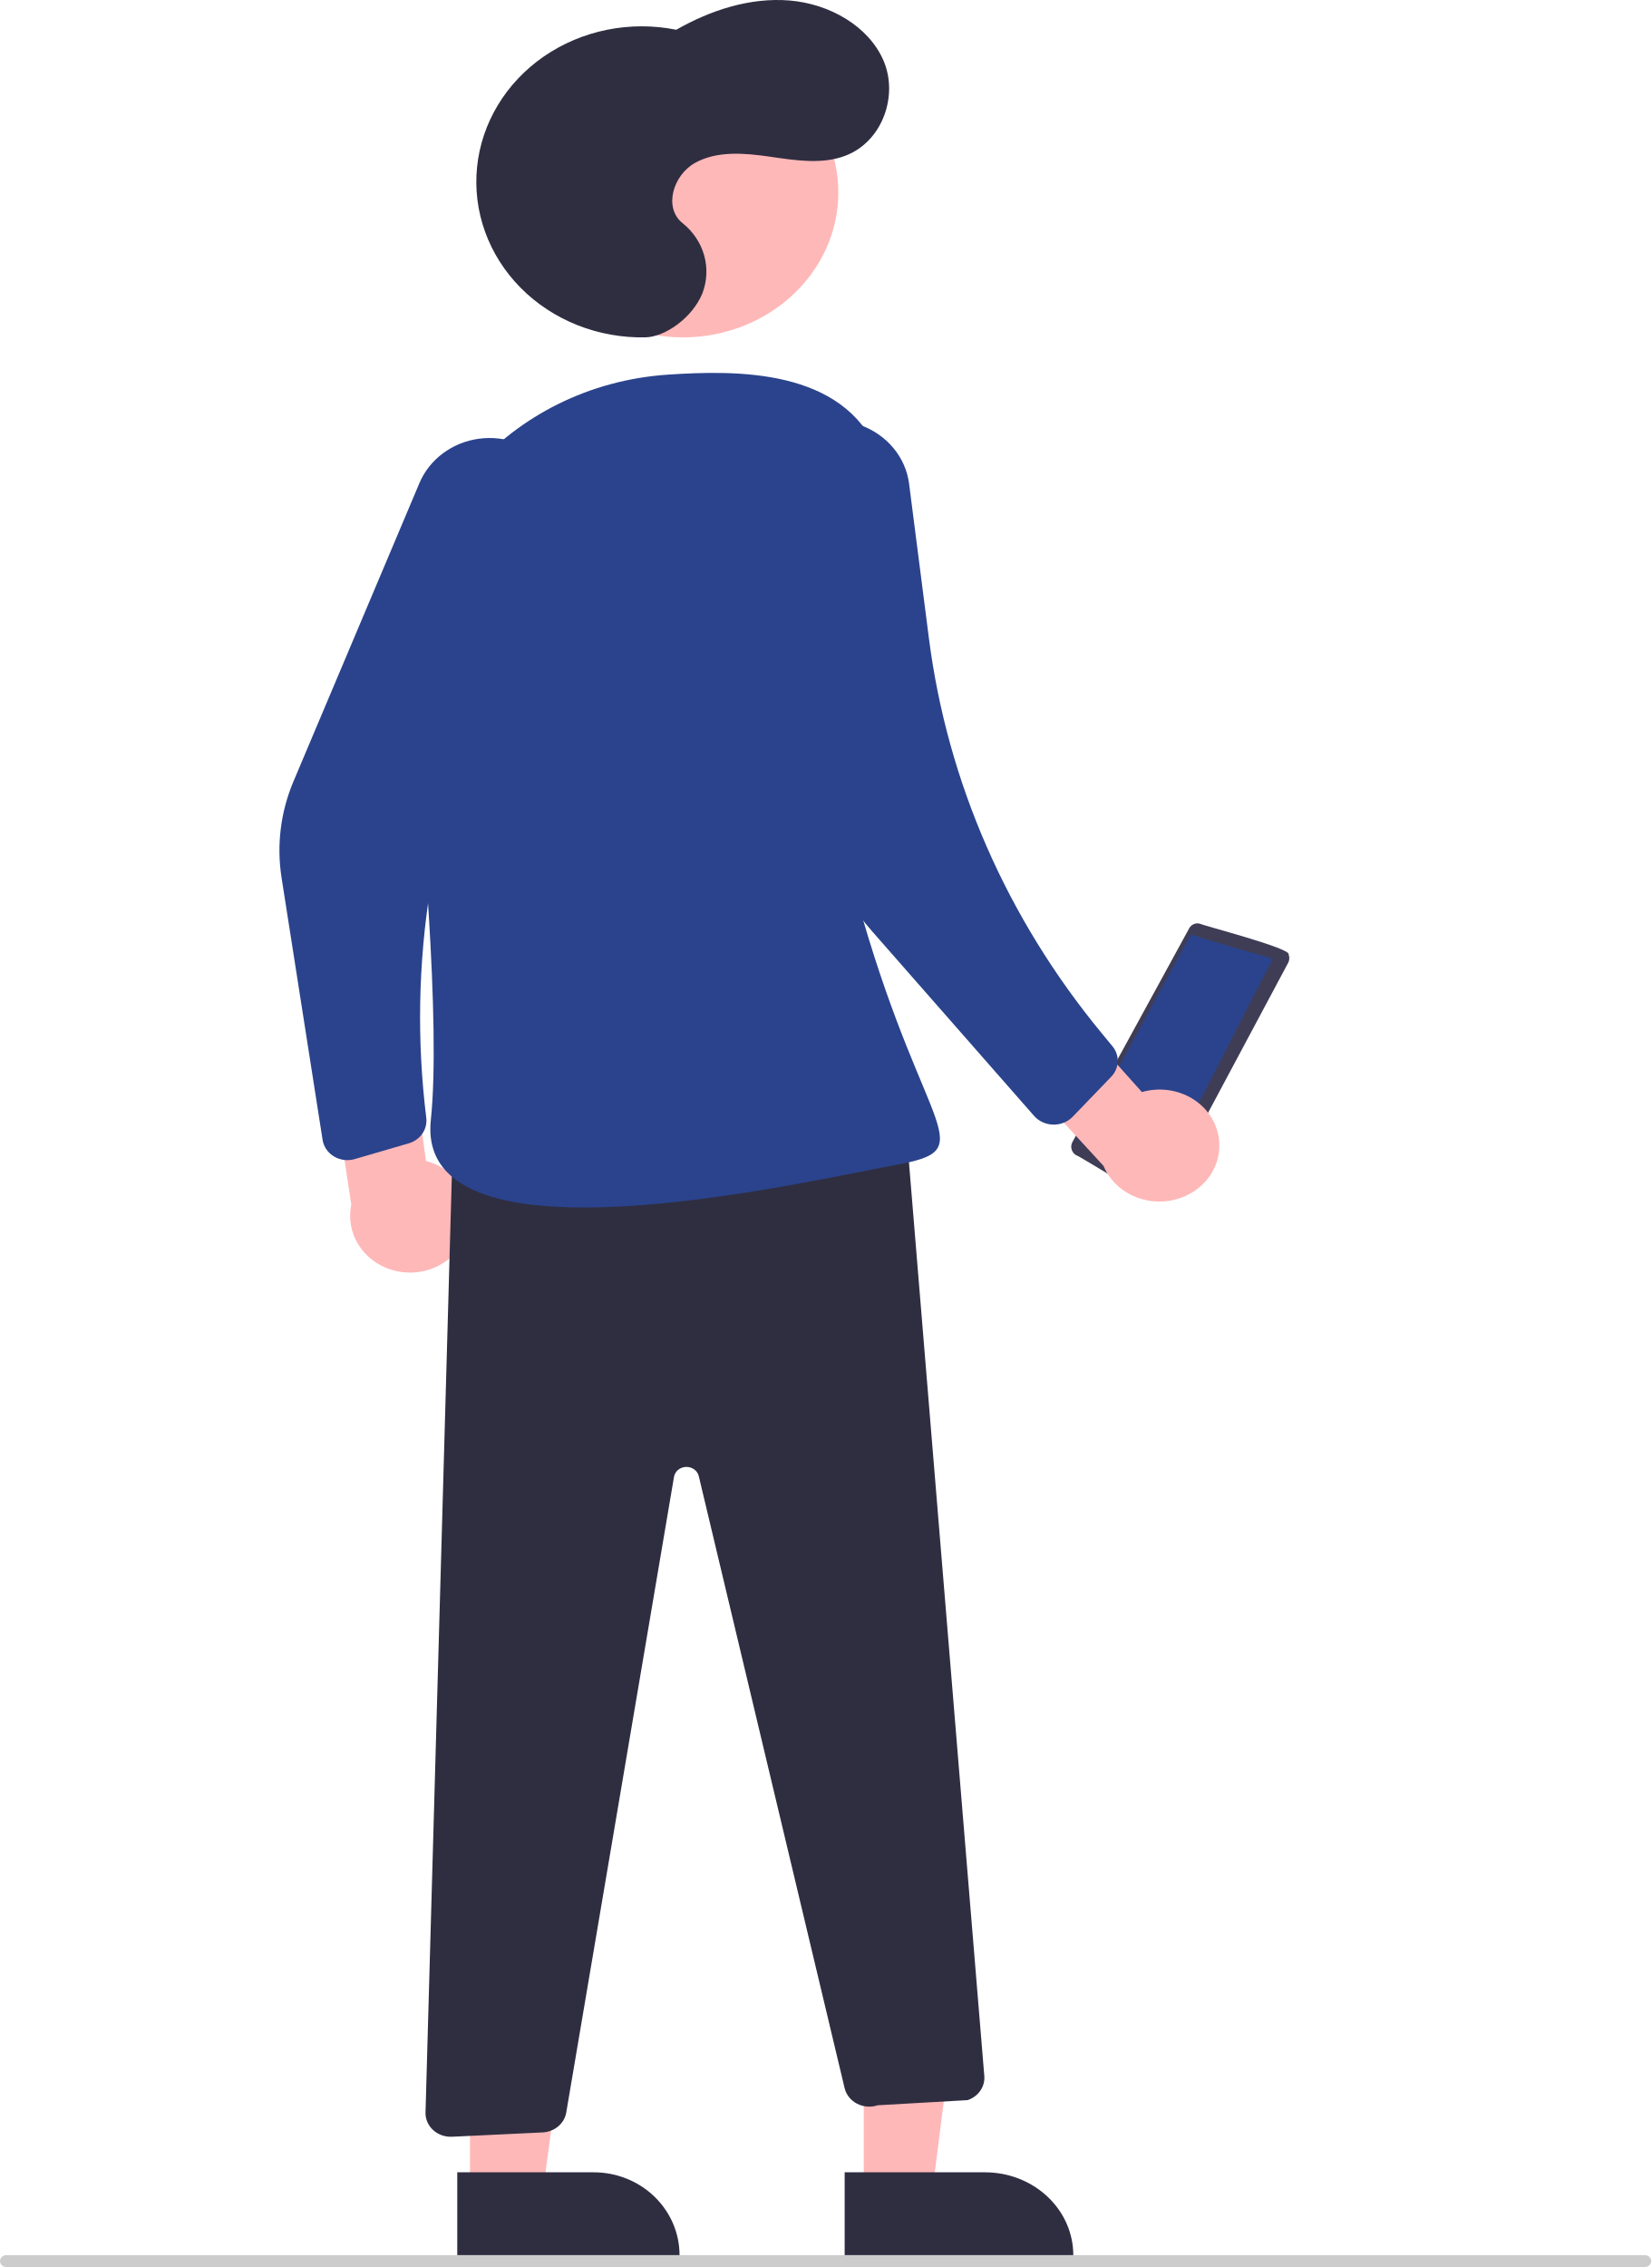
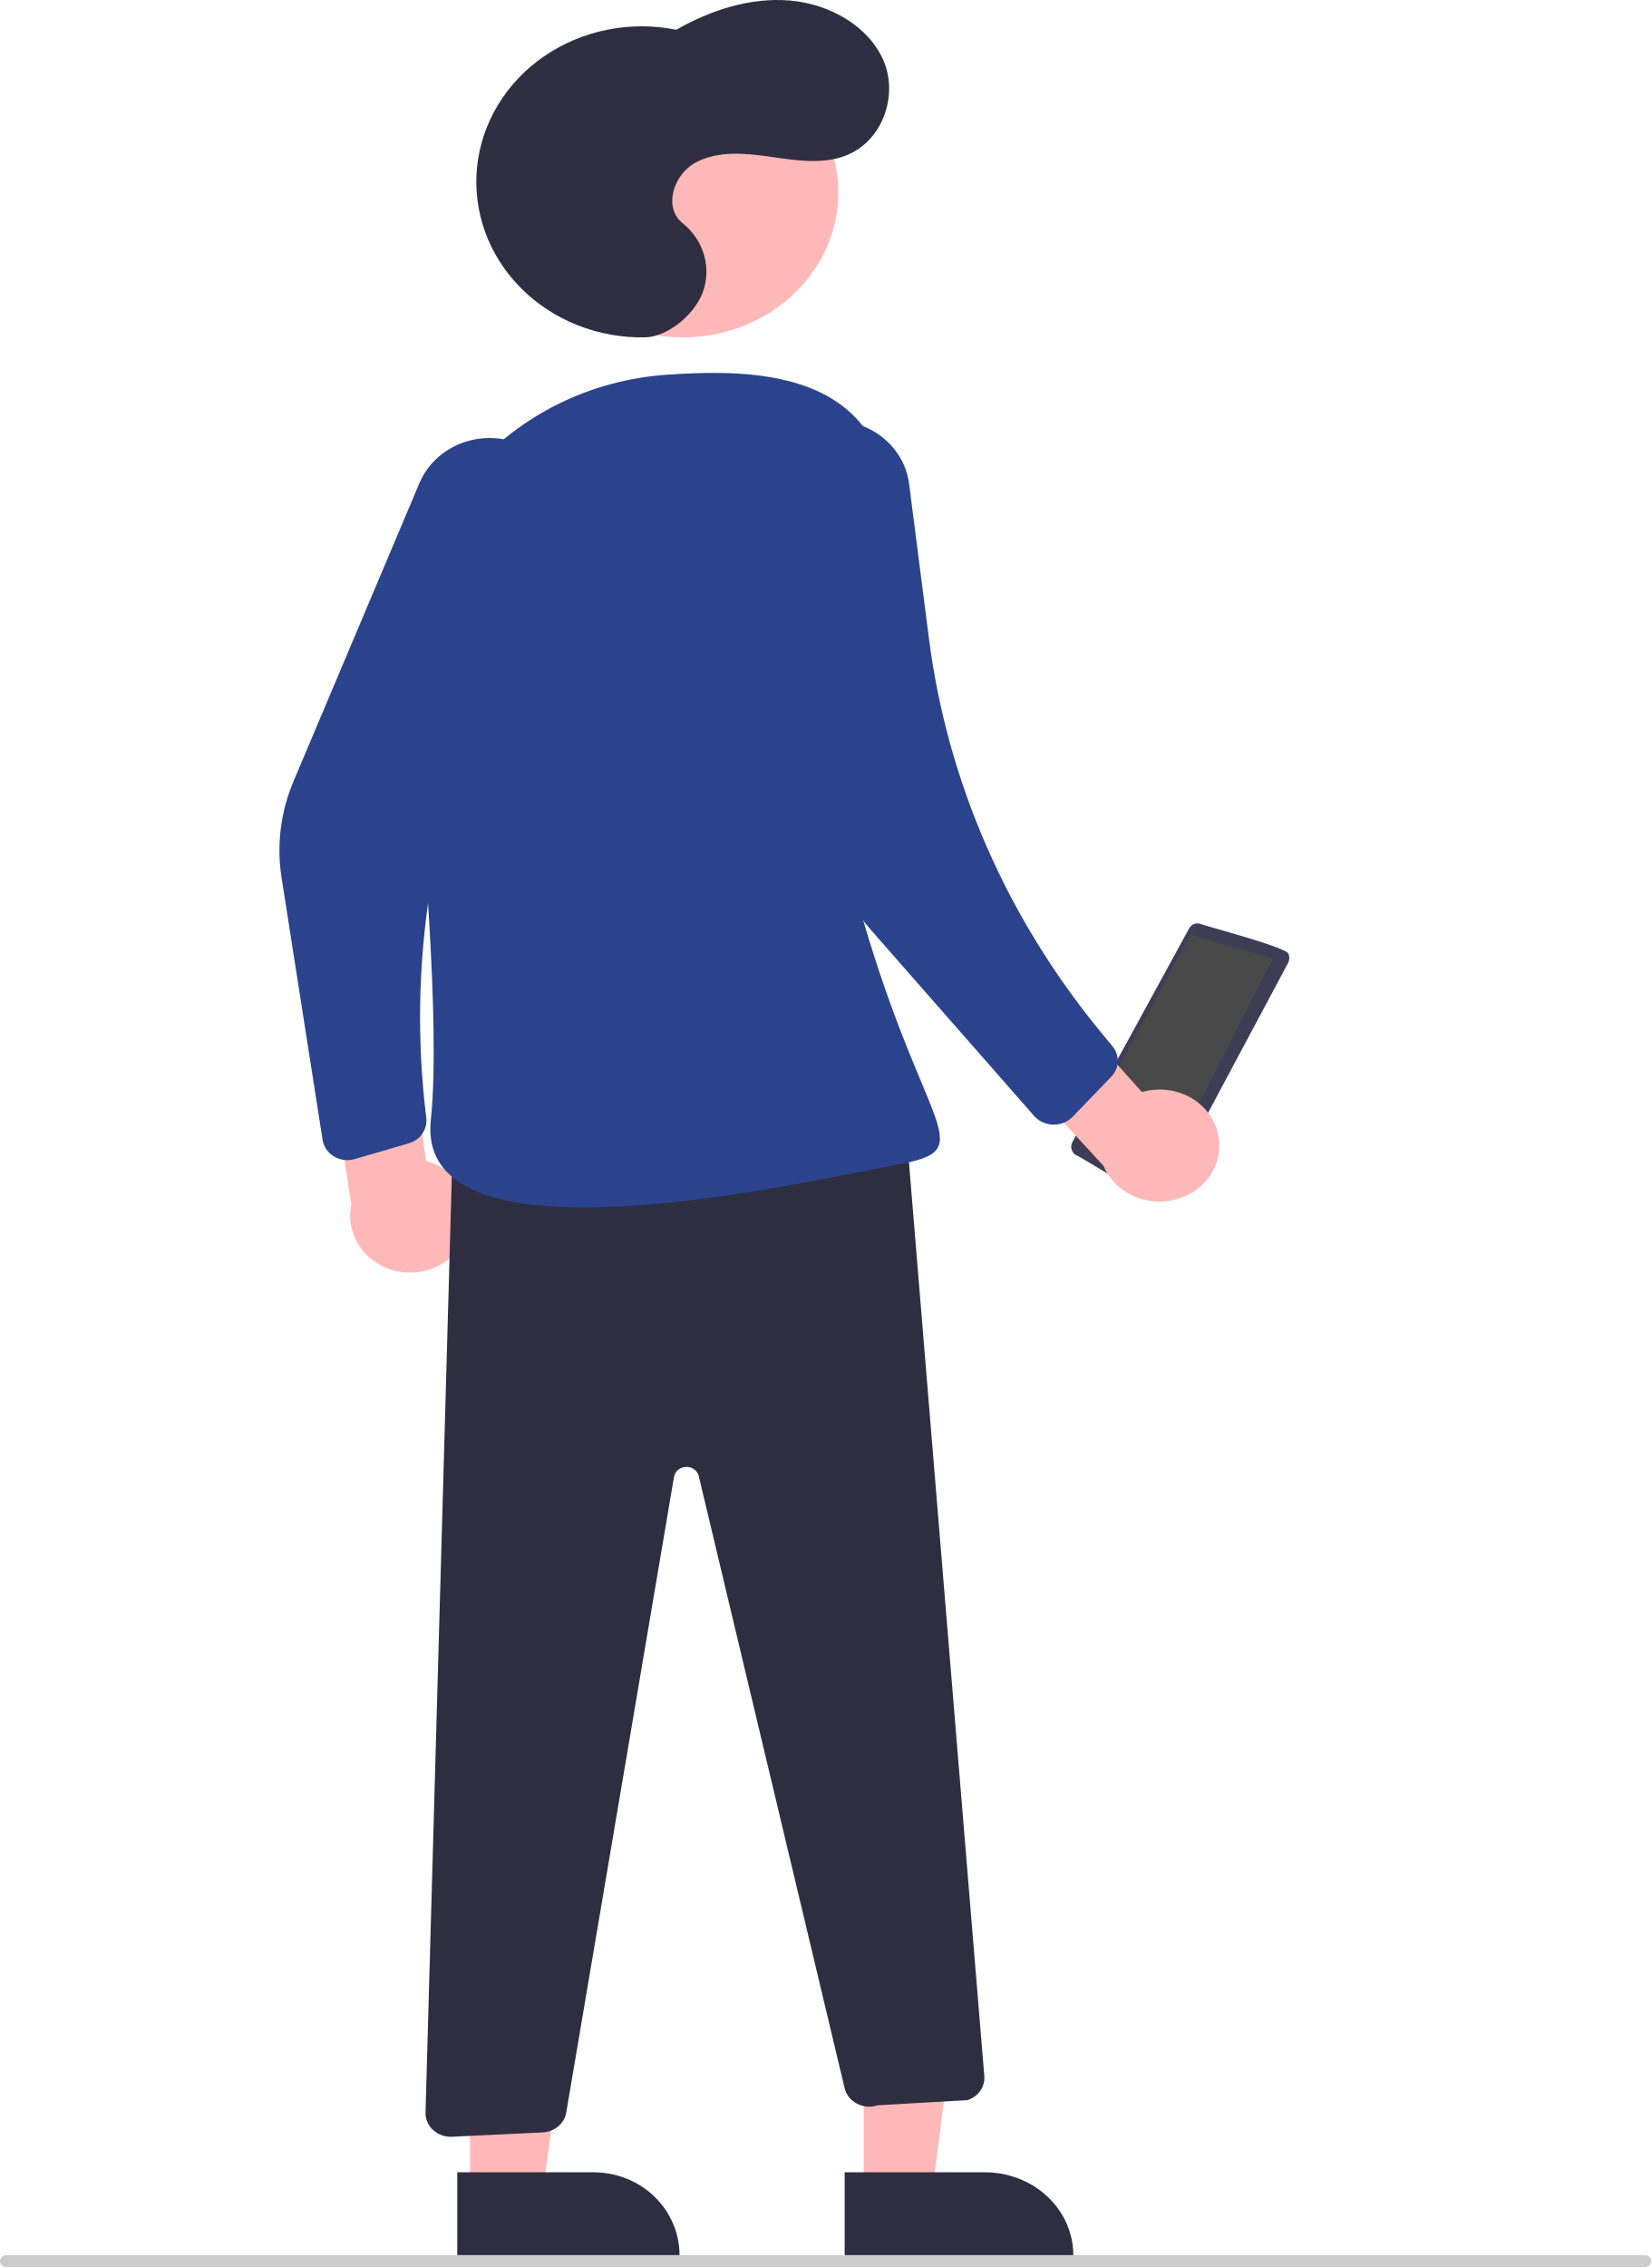
<svg xmlns="http://www.w3.org/2000/svg" width="279" height="383" viewBox="0 0 279 383" fill="none">
  <path d="M181.203 192.934C180.997 193.311 180.945 193.754 181.059 194.169C181.173 194.584 181.443 194.938 181.812 195.158C182.366 195.226 195.378 203.62 195.749 202.659C195.954 202.598 196.146 202.497 196.312 202.361C196.478 202.226 196.615 202.058 196.715 201.869L217.655 162.665C217.77 162.45 217.836 162.212 217.849 161.969C217.862 161.726 217.821 161.482 217.73 161.256C218.309 160.246 203.295 156.372 202.783 156.069C202.433 155.962 202.056 155.98 201.717 156.121C201.378 156.261 201.099 156.515 200.928 156.839L181.203 192.934Z" fill="#3F3D56" />
-   <path d="M214.647 161.838C214.647 161.838 202.081 158.3 202.293 158.15C201.952 158.136 201.266 157.645 201.047 158.151L182.397 192.533C181.595 193.283 194.778 199.405 194.889 199.768C195.931 200.424 214.344 162.675 214.911 162.481C214.967 162.377 214.979 162.255 214.946 162.142C214.913 162.029 214.837 161.933 214.734 161.875C214.707 161.859 214.678 161.847 214.647 161.838Z" fill="#2A438C" />
+   <path d="M214.647 161.838C214.647 161.838 202.081 158.3 202.293 158.15C201.952 158.136 201.266 157.645 201.047 158.151L182.397 192.533C181.595 193.283 194.778 199.405 194.889 199.768C195.931 200.424 214.344 162.675 214.911 162.481C214.967 162.377 214.979 162.255 214.946 162.142C214.913 162.029 214.837 161.933 214.734 161.875C214.707 161.859 214.678 161.847 214.647 161.838V161.838Z" fill="#484848" />
  <path d="M145.943 370L157.575 369.999L163.108 326L145.938 326.002L145.943 370Z" fill="#FFB8B8" />
  <path d="M166.424 367H142.719V381H181.35C181.35 379.161 180.964 377.341 180.214 375.642C179.464 373.944 178.364 372.401 176.978 371.1C175.592 369.8 173.947 368.769 172.136 368.066C170.325 367.362 168.385 367 166.424 367Z" fill="#2F2E41" />
  <path d="M79.412 370L91.773 369.999L97.65 326L79.408 326.002L79.412 370Z" fill="#FFB8B8" />
  <path d="M100.308 367H77.261V381H114.819C114.819 379.161 114.444 377.341 113.715 375.642C112.985 373.944 111.917 372.401 110.569 371.1C109.222 369.8 107.622 368.769 105.861 368.066C104.101 367.362 102.214 367 100.308 367Z" fill="#2F2E41" />
  <path d="M115.356 57C100.836 57 89.065 46.031 89.065 32.5C89.065 18.969 100.836 8 115.356 8C129.876 8 141.646 18.969 141.646 32.5C141.646 46.031 129.876 57 115.356 57Z" fill="#FFB8B8" />
  <path d="M205.943 192.302C205.758 190.938 205.256 189.628 204.47 188.465C203.684 187.302 202.635 186.314 201.396 185.57C200.156 184.827 198.757 184.345 197.297 184.161C195.837 183.976 194.351 184.092 192.944 184.501L178.189 168L165.254 173.919L186.441 196.949C187.334 199.108 189.045 200.887 191.25 201.948C193.455 203.009 196.001 203.279 198.404 202.706C200.808 202.133 202.903 200.758 204.293 198.84C205.682 196.923 206.269 194.596 205.943 192.302Z" fill="#FFB8B8" />
  <path d="M78.446 209.439C79.073 208.176 79.402 206.798 79.408 205.402C79.413 204.006 79.097 202.625 78.48 201.358C77.863 200.09 76.961 198.967 75.837 198.066C74.713 197.165 73.395 196.51 71.976 196.145L69.019 174.502L54.727 173L59.354 203.508C58.867 205.813 59.287 208.207 60.535 210.237C61.783 212.268 63.772 213.793 66.125 214.524C68.479 215.255 71.033 215.141 73.303 214.204C75.574 213.267 77.404 211.571 78.446 209.439L78.446 209.439Z" fill="#FFB8B8" />
  <path d="M92.808 78.674C91.427 76.992 89.602 75.685 87.519 74.885C85.435 74.085 83.166 73.821 80.941 74.119C78.716 74.417 76.613 75.267 74.844 76.583C73.076 77.899 71.704 79.635 70.868 81.615L49.583 132.023C47.408 137.174 46.714 142.781 47.573 148.27L54.507 192.576C54.596 193.148 54.815 193.694 55.147 194.179C55.48 194.663 55.919 195.073 56.434 195.381C56.949 195.69 57.528 195.889 58.132 195.965C58.735 196.041 59.349 195.993 59.931 195.823L69.066 193.161C70.012 192.886 70.826 192.304 71.366 191.518C71.907 190.731 72.14 189.79 72.025 188.857C68.801 162.773 73.061 136.347 84.357 112.371L94.391 91.072C95.338 89.064 95.69 86.849 95.411 84.665C95.132 82.481 94.232 80.41 92.808 78.674Z" fill="#2A438C" />
  <path d="M109.032 56.994C105.089 57.074 101.174 56.369 97.542 54.925C93.91 53.48 90.644 51.33 87.96 48.614C85.275 45.899 83.231 42.68 81.964 39.169C80.696 35.659 80.233 31.935 80.605 28.244C80.977 24.553 82.176 20.978 84.122 17.754C86.068 14.529 88.718 11.728 91.897 9.535C95.077 7.342 98.714 5.807 102.57 5.03C106.425 4.252 110.412 4.251 114.268 5.026C120.028 1.737 126.726 -0.475 133.438 0.087C140.15 0.65 146.788 4.397 149.298 10.277C151.809 16.158 149.112 23.909 142.871 26.299C138.87 27.831 134.351 27.088 130.081 26.47C125.811 25.852 121.153 25.449 117.436 27.521C113.72 29.592 112.049 35.147 115.378 37.737C117.142 39.164 118.402 41.063 118.99 43.181C119.577 45.298 119.465 47.534 118.667 49.59C116.994 53.657 112.429 56.925 109.032 56.994Z" fill="#2F2E41" />
  <path d="M76.543 191.565L71.898 356.895C71.882 357.446 71.988 357.994 72.21 358.505C72.431 359.016 72.762 359.478 73.183 359.863C73.604 360.248 74.105 360.547 74.655 360.742C75.205 360.937 75.792 361.023 76.379 360.995L91.683 360.263C92.66 360.216 93.59 359.856 94.317 359.243C95.044 358.63 95.525 357.801 95.678 356.896L113.882 249.513C113.96 249.053 114.206 248.634 114.578 248.326C114.951 248.019 115.426 247.842 115.922 247.828C116.418 247.814 116.904 247.962 117.296 248.247C117.688 248.532 117.961 248.937 118.07 249.391L142.71 352.781C142.842 353.334 143.097 353.854 143.459 354.307C143.821 354.761 144.282 355.136 144.811 355.41C145.339 355.684 145.924 355.849 146.526 355.896C147.127 355.942 147.733 355.867 148.302 355.678L163.49 354.808C164.369 354.515 165.121 353.96 165.632 353.228C166.142 352.496 166.382 351.627 166.316 350.755L153.057 190L76.543 191.565Z" fill="#2F2E41" />
  <path d="M68.902 112.762C66.332 87.721 86.039 65.072 112.898 63.29C124.47 62.522 142.436 62.248 148.359 76.419C166.199 119.108 134.968 118.071 145.728 155.057C156.489 192.042 165.993 194.162 151.228 196.833C136.464 199.504 70.069 215.269 72.795 189.237C74.471 173.236 71.467 137.741 68.902 112.762Z" fill="#2A438C" />
  <path d="M145.389 71.82C143.256 71.048 140.943 70.816 138.684 71.146C136.425 71.477 134.299 72.36 132.521 73.705C130.743 75.049 129.376 76.809 128.557 78.806C127.739 80.803 127.498 82.967 127.859 85.078L136.293 134.369C137.735 142.797 141.546 150.716 147.336 157.315L174.726 188.529C175.119 188.977 175.611 189.34 176.168 189.594C176.725 189.847 177.334 189.986 177.954 189.999C178.573 190.012 179.188 189.9 179.757 189.671C180.326 189.441 180.836 189.099 181.25 188.669L187.756 181.912C188.43 181.212 188.82 180.314 188.858 179.373C188.897 178.432 188.581 177.508 187.967 176.762L186.051 174.437C170.117 155.098 160.064 132.093 156.956 107.853L153.603 81.71C153.322 79.519 152.409 77.442 150.962 75.7C149.515 73.957 147.589 72.616 145.389 71.82Z" fill="#2A438C" />
  <path d="M1.073 383H277.927C278.212 383 278.484 382.895 278.686 382.707C278.887 382.52 279 382.265 279 382C279 381.735 278.887 381.48 278.686 381.293C278.484 381.105 278.212 381 277.927 381H1.073C0.788 381 0.515 381.105 0.314 381.293C0.113 381.48 0 381.735 0 382C0 382.265 0.113 382.52 0.314 382.707C0.515 382.895 0.788 383 1.073 383Z" fill="#CCCCCC" />
</svg>
